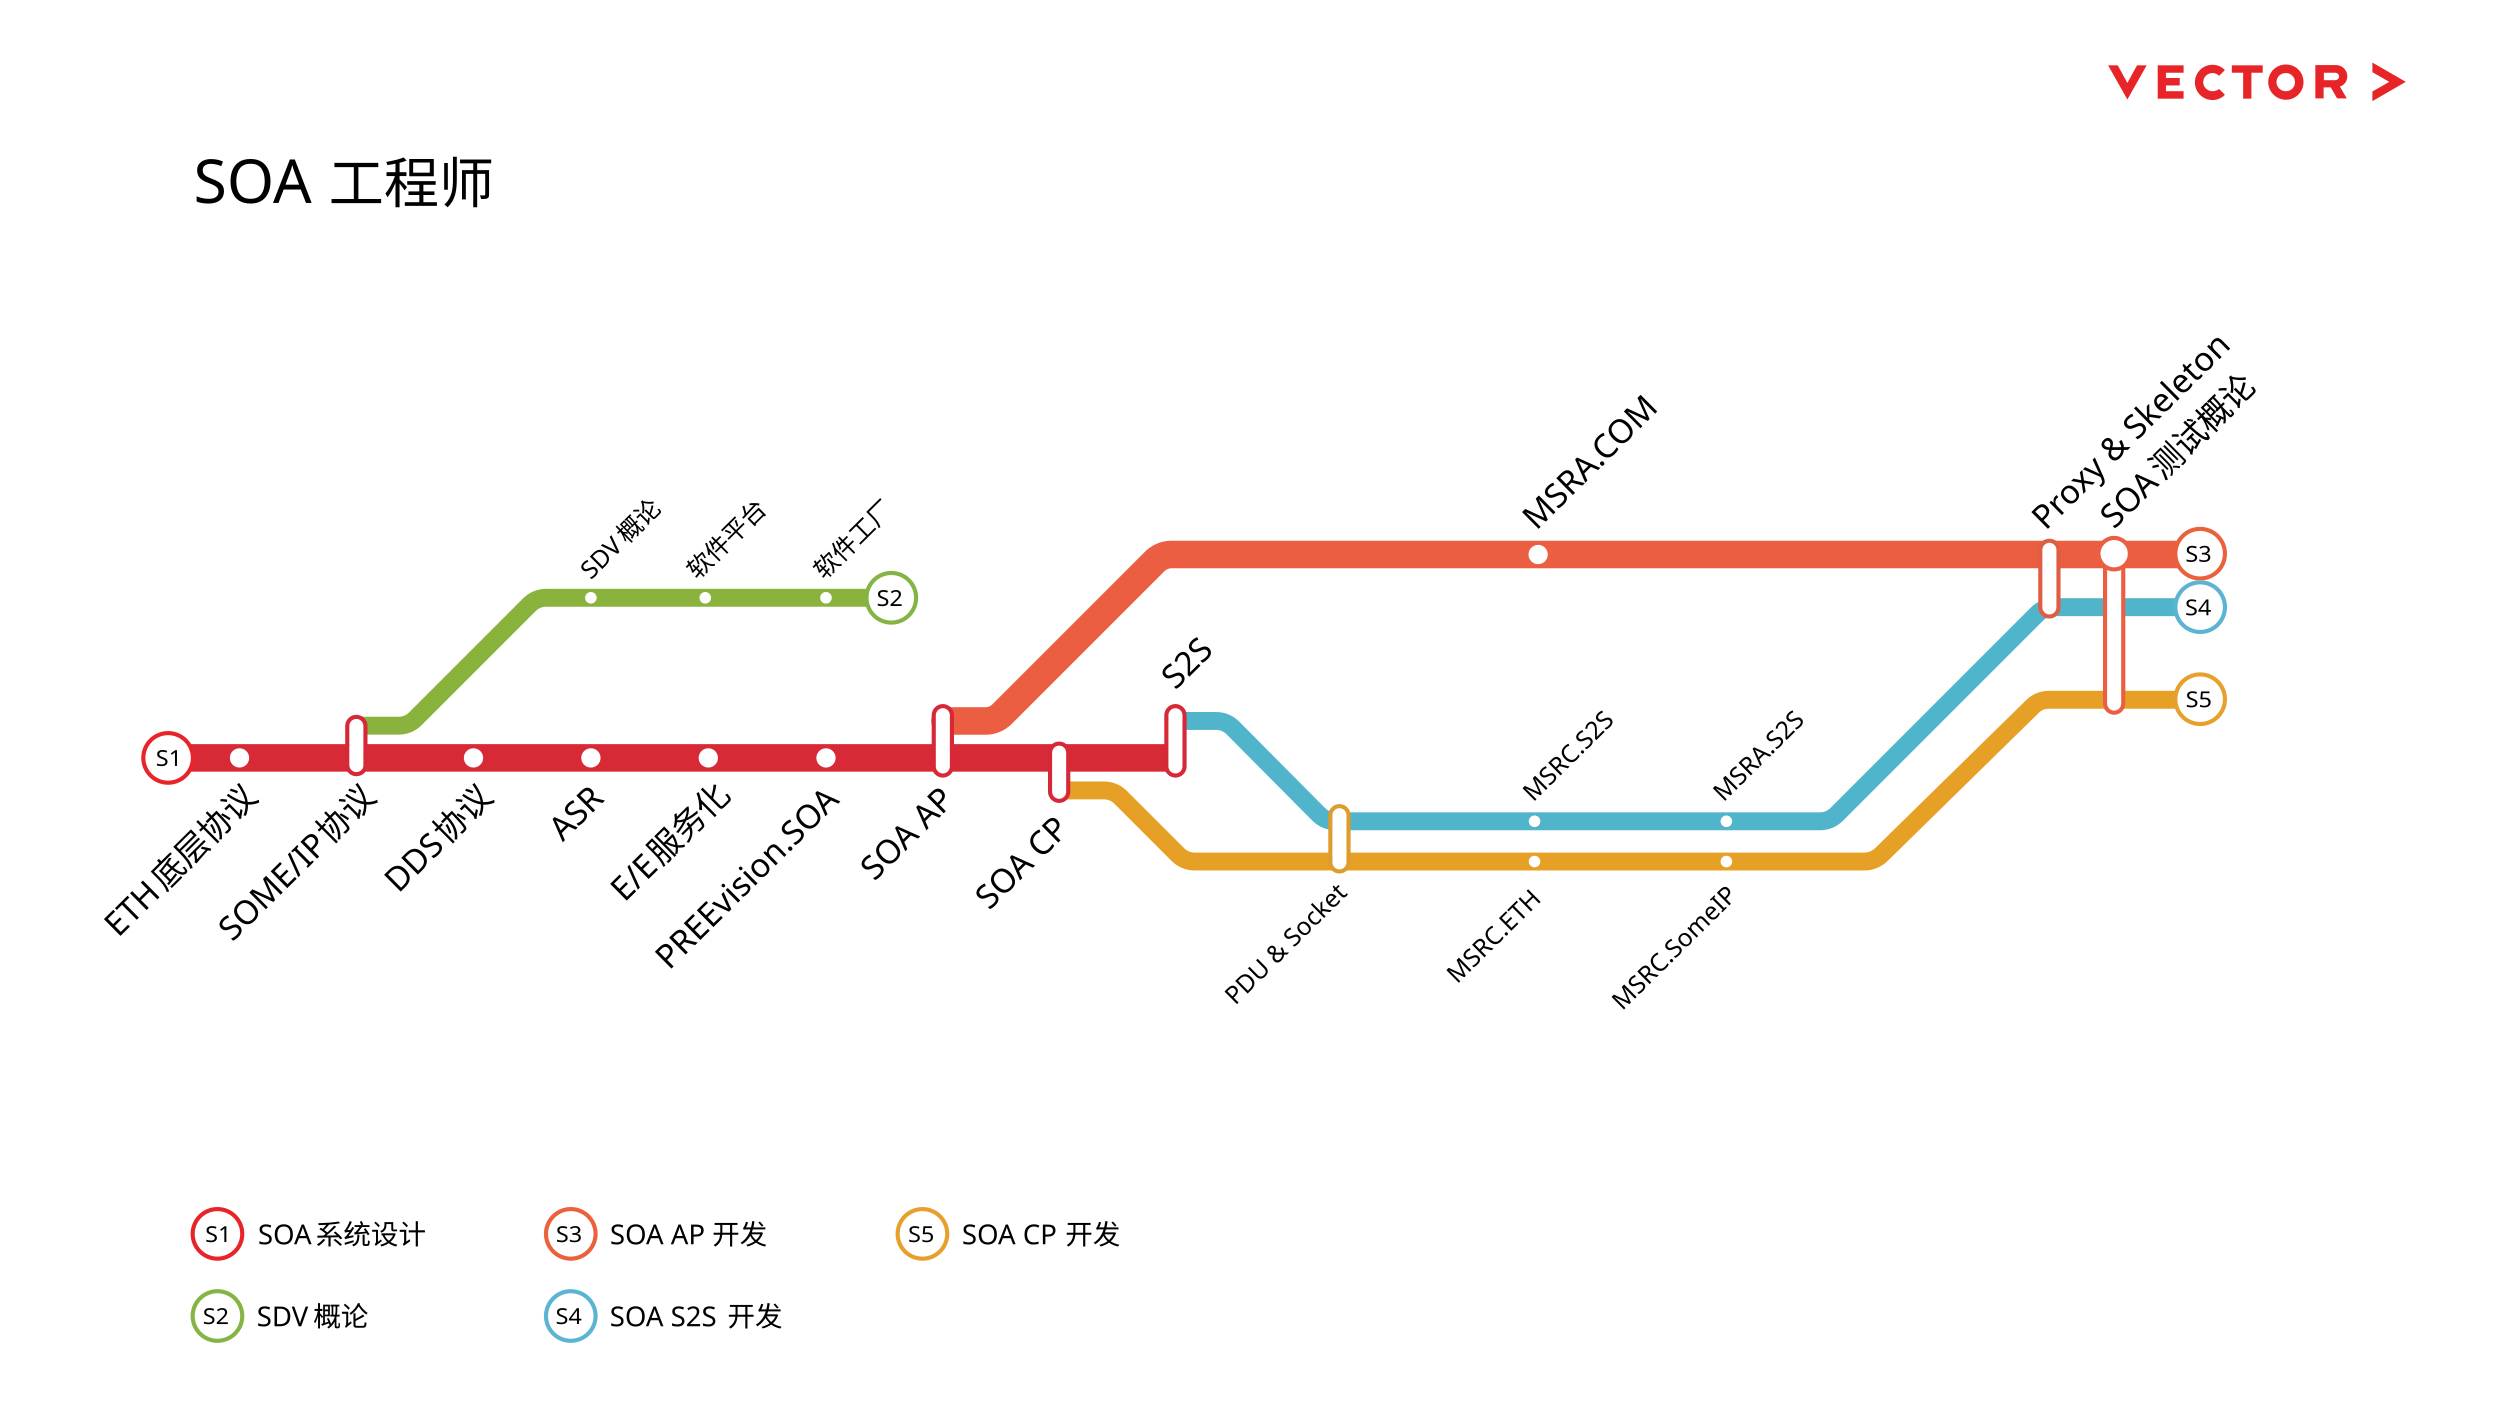
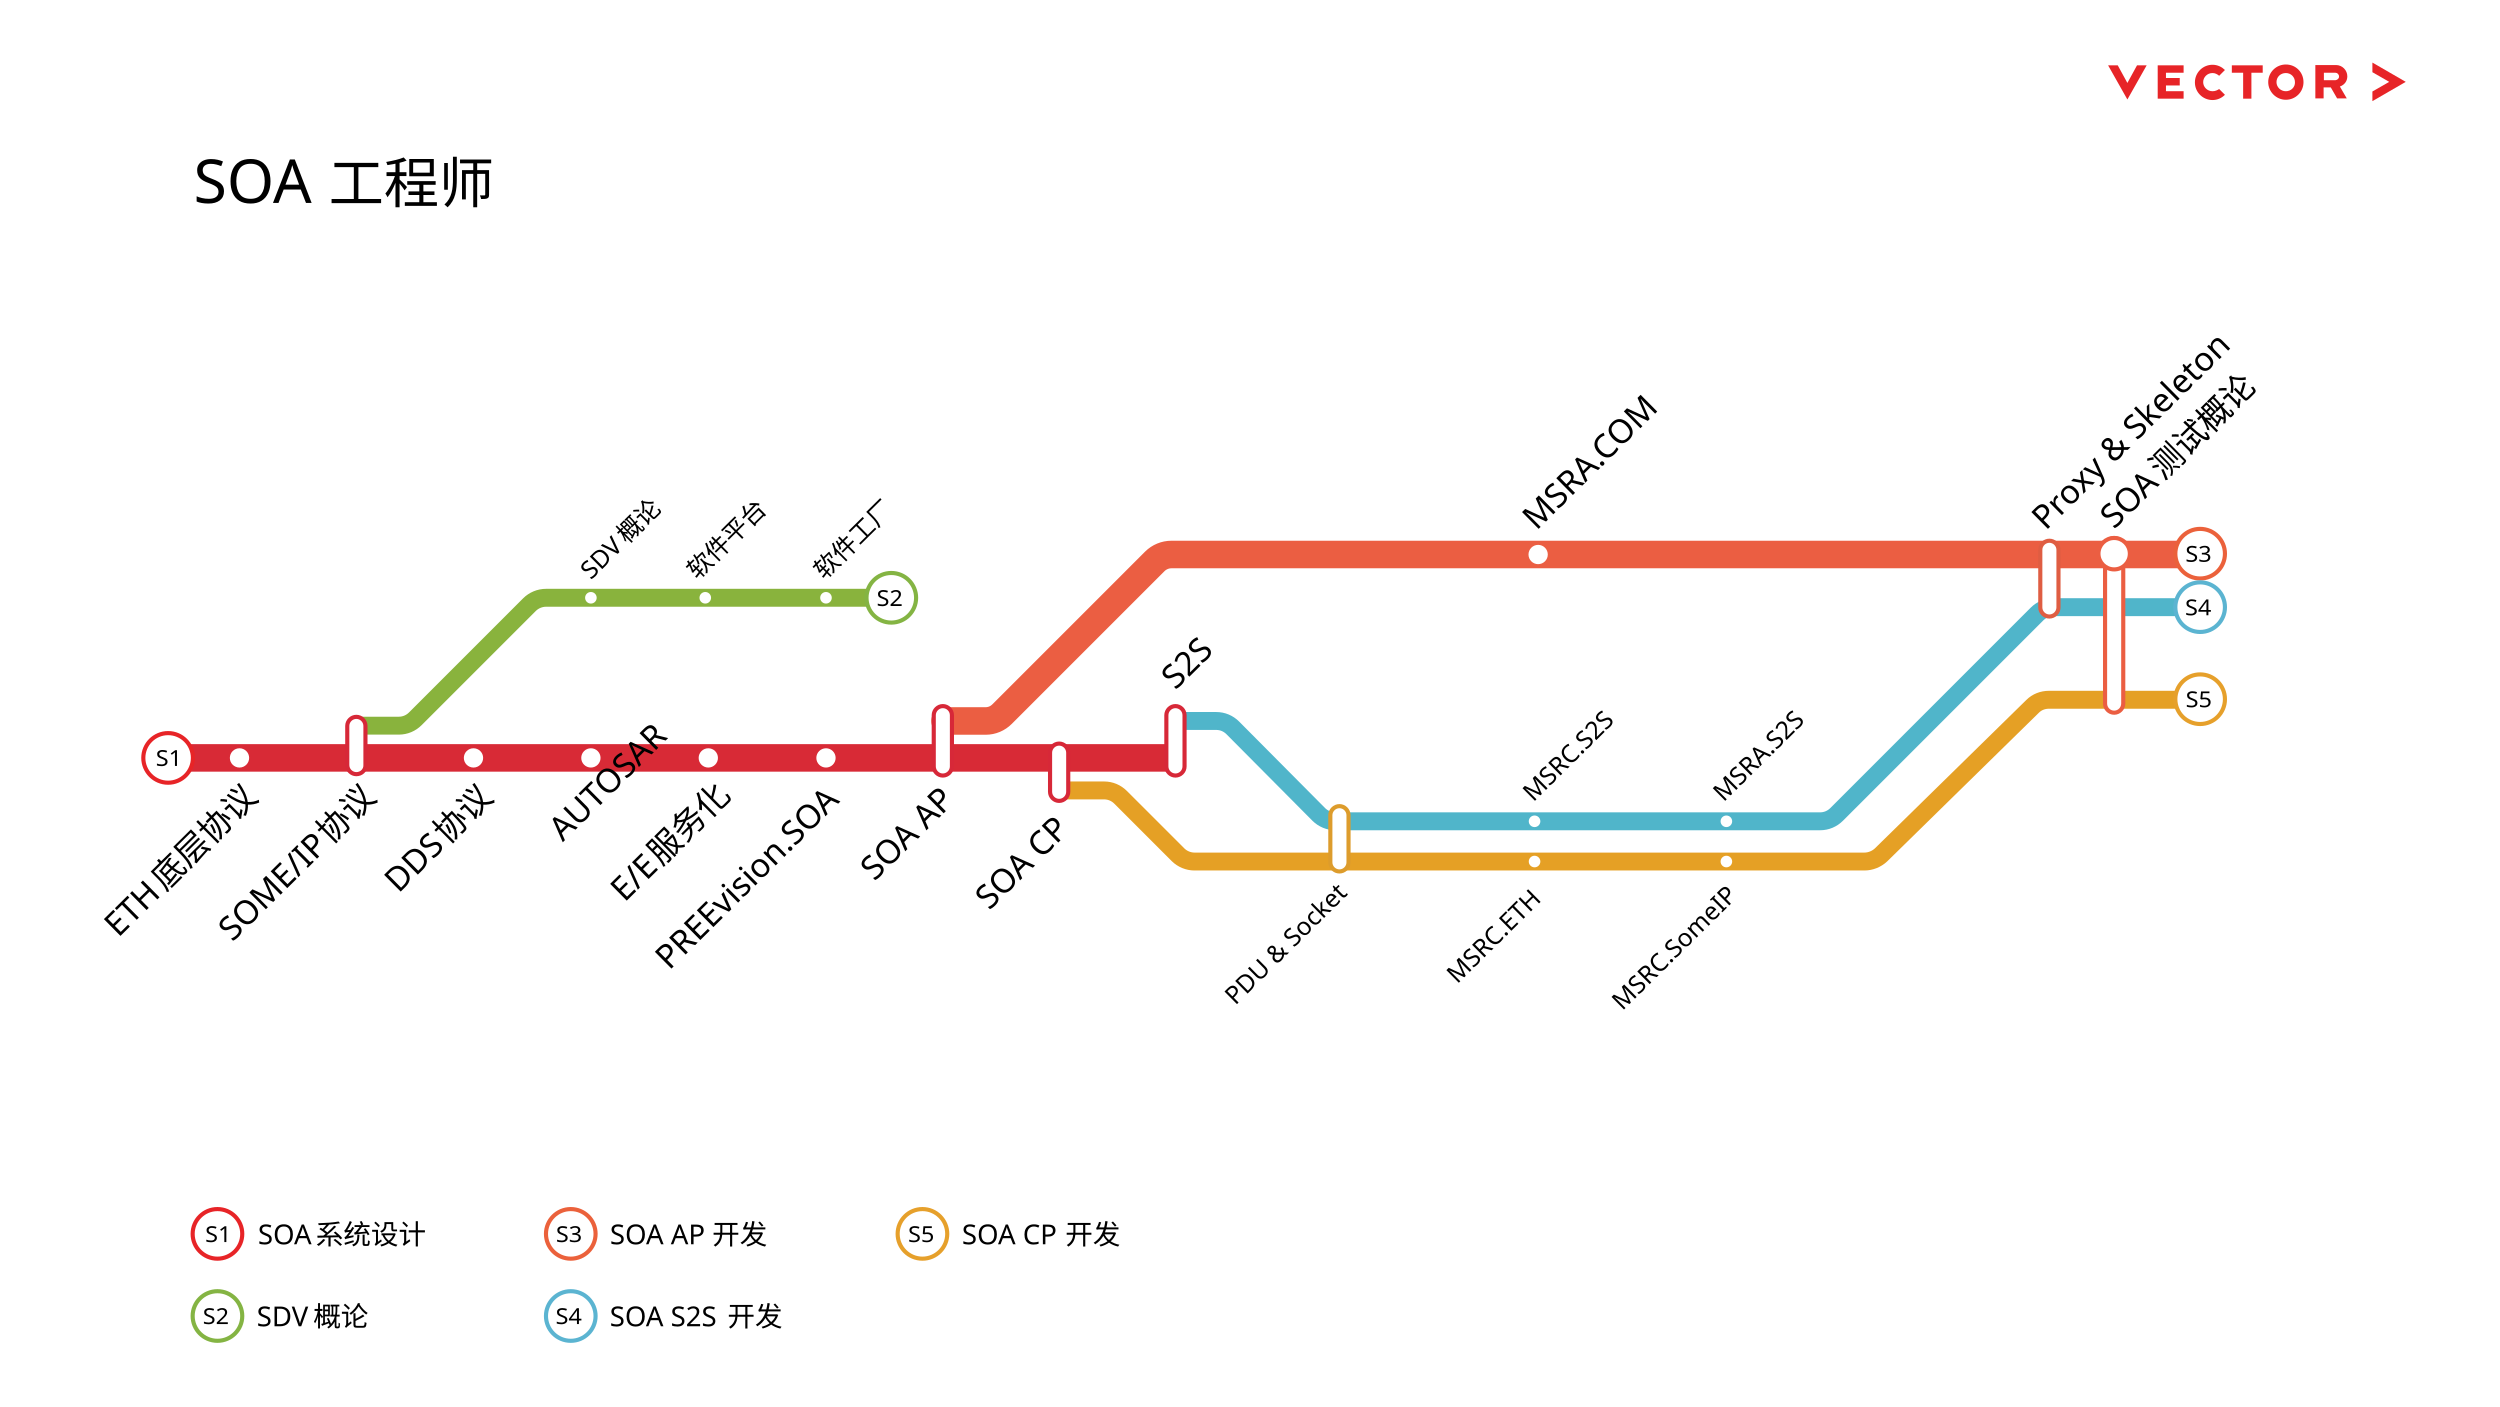
<svg xmlns="http://www.w3.org/2000/svg" version="1.1" x="0px" y="0px" viewBox="0 0 907.1 510.2" style="enable-background:new 0 0 907.1 510.2;" xml:space="preserve">
  <style type="text/css">
	.st0{fill:#FFFFFF;}
	.st1{fill:none;stroke:#D82A36;stroke-width:10;stroke-linecap:round;stroke-linejoin:round;stroke-miterlimit:10;}
	
		.st2{fill-rule:evenodd;clip-rule:evenodd;fill:none;stroke:#89B33D;stroke-width:6.5;stroke-linecap:round;stroke-linejoin:round;stroke-miterlimit:10;}
	
		.st3{fill-rule:evenodd;clip-rule:evenodd;fill:none;stroke:#EB5E42;stroke-width:6.5;stroke-linecap:round;stroke-linejoin:round;stroke-miterlimit:10;}
	.st4{fill:none;stroke:#50B5CA;stroke-width:10;stroke-linecap:round;stroke-linejoin:round;stroke-miterlimit:10;}
	.st5{fill:none;stroke:#E5A025;stroke-width:6.5;stroke-linecap:round;stroke-linejoin:round;stroke-miterlimit:10;}
	.st6{fill:none;stroke:#89B43B;stroke-width:6.5;stroke-linecap:round;stroke-linejoin:round;stroke-miterlimit:10;}
	.st7{fill:none;stroke:#89B33D;stroke-width:6.5;stroke-linecap:round;stroke-linejoin:round;stroke-miterlimit:10;}
	.st8{fill:none;stroke:#EB5E42;stroke-width:10;stroke-linecap:round;stroke-linejoin:round;stroke-miterlimit:10;}
	.st9{fill:none;stroke:#50B5CA;stroke-width:6.5;stroke-linecap:round;stroke-linejoin:round;stroke-miterlimit:10;}
	
		.st10{fill-rule:evenodd;clip-rule:evenodd;fill:none;stroke:#D82A36;stroke-width:10;stroke-linecap:round;stroke-linejoin:round;stroke-miterlimit:10;}
	.st11{fill:none;stroke:#EB5E42;stroke-width:6.5;stroke-linecap:round;stroke-linejoin:round;stroke-miterlimit:10;}
	
		.st12{fill-rule:evenodd;clip-rule:evenodd;fill:none;stroke:#50B5CA;stroke-width:6.5;stroke-linecap:round;stroke-linejoin:round;stroke-miterlimit:10;}
	
		.st13{fill-rule:evenodd;clip-rule:evenodd;fill:none;stroke:#E5A025;stroke-width:6.5;stroke-linecap:round;stroke-linejoin:round;stroke-miterlimit:10;}
	
		.st14{fill-rule:evenodd;clip-rule:evenodd;fill:none;stroke:#239B87;stroke-width:6.5;stroke-linecap:round;stroke-linejoin:round;stroke-miterlimit:10;}
	.st15{fill:none;stroke:#89B33D;stroke-width:10;stroke-linecap:round;stroke-linejoin:round;stroke-miterlimit:10;}
	.st16{fill:none;stroke:#E5A025;stroke-width:10;stroke-linecap:round;stroke-linejoin:round;stroke-miterlimit:10;}
	.st17{fill:none;stroke:#239B87;stroke-width:10;stroke-linecap:round;stroke-linejoin:round;stroke-miterlimit:10;}
	.st18{fill:none;stroke:#6A4B95;stroke-width:6.5;stroke-linecap:round;stroke-linejoin:round;stroke-miterlimit:10;}
	.st19{fill:none;stroke:#246C9C;stroke-width:6.5;stroke-linecap:round;stroke-linejoin:round;stroke-miterlimit:10;}
	.st20{fill:none;stroke:#BC4684;stroke-width:6.5;stroke-linecap:round;stroke-linejoin:round;stroke-miterlimit:10;}
	.st21{fill:none;stroke:#71181D;stroke-width:6.5;stroke-linecap:round;stroke-linejoin:round;stroke-miterlimit:10;}
	.st22{fill:none;stroke:#6B73A0;stroke-width:6.5;stroke-linecap:round;stroke-linejoin:round;stroke-miterlimit:10;}
	.st23{fill:none;stroke:#DFDB5F;stroke-width:6.5;stroke-linecap:round;stroke-linejoin:round;stroke-miterlimit:10;}
	.st24{fill:none;stroke:#239B87;stroke-width:6.5;stroke-linecap:round;stroke-linejoin:round;stroke-miterlimit:10;}
	.st25{fill:none;stroke:#6D79A7;stroke-width:6.5;stroke-linecap:round;stroke-linejoin:round;stroke-miterlimit:10;}
	.st26{display:none;}
	.st27{display:inline;opacity:0.5;fill:#DF5D42;}
	.st28{display:inline;}
	.st29{opacity:0.5;fill:#DF5D42;}
	.st30{font-family:'Inter-Regular-Adobe';}
	.st31{font-size:9.04px;}
	.st32{display:inline;opacity:0.5;fill:#6C4A94;}
	.st33{display:inline;opacity:0.5;fill:#DD9C2C;}
	.st34{opacity:0.5;fill-rule:evenodd;clip-rule:evenodd;fill:#6A4A94;}
	.st35{font-size:7.486px;}
	.st36{opacity:0.5;fill-rule:evenodd;clip-rule:evenodd;fill:#E6B340;}
	.st37{display:inline;opacity:0.5;fill:#229C85;}
	.st38{opacity:0.5;fill:#229C85;}
	.st39{font-size:7px;}
	.st40{display:inline;opacity:0.5;fill:#89B43B;}
	.st41{opacity:0.5;fill:#DD9C2C;}
	.st42{opacity:0.5;fill:#4AACBE;}
	.st43{display:inline;opacity:0.5;fill:#8BB33D;}
	.st44{fill-rule:evenodd;clip-rule:evenodd;fill:#FFFFFF;stroke:#D72838;stroke-width:1.5;stroke-miterlimit:10;}
	.st45{fill-rule:evenodd;clip-rule:evenodd;fill:#FFFFFF;stroke:#4AACBE;stroke-width:1.5;stroke-miterlimit:10;}
	
		.st46{fill-rule:evenodd;clip-rule:evenodd;fill:#FFFFFF;stroke:#EB5E42;stroke-width:1.5;stroke-linecap:round;stroke-linejoin:round;stroke-miterlimit:10;}
	
		.st47{fill-rule:evenodd;clip-rule:evenodd;fill:none;stroke:#EB5E42;stroke-width:1.5;stroke-linecap:round;stroke-linejoin:round;stroke-miterlimit:10;}
	
		.st48{fill-rule:evenodd;clip-rule:evenodd;fill:#FFFFFF;stroke:#E5A025;stroke-width:1.5;stroke-linecap:round;stroke-linejoin:round;stroke-miterlimit:10;}
	.st49{fill-rule:evenodd;clip-rule:evenodd;fill:#FFFFFF;stroke:#DD9C2C;stroke-width:1.5;stroke-miterlimit:10;}
	.st50{fill-rule:evenodd;clip-rule:evenodd;fill:#FFFFFF;stroke:#6A74A1;stroke-width:1.5;stroke-miterlimit:10;}
	.st51{fill-rule:evenodd;clip-rule:evenodd;fill:#FFFFFF;stroke:#84AC3D;stroke-width:1.5;stroke-miterlimit:10;}
	
		.st52{fill-rule:evenodd;clip-rule:evenodd;fill:#FFFFFF;stroke:#50B5CA;stroke-width:1.5;stroke-linecap:round;stroke-linejoin:round;stroke-miterlimit:10;}
	.st53{fill-rule:evenodd;clip-rule:evenodd;fill:#FFFFFF;stroke:#DF5D42;stroke-width:1.5;stroke-miterlimit:10;}
	.st54{fill-rule:evenodd;clip-rule:evenodd;fill:#FFFFFF;stroke:#E72427;stroke-width:1.5;stroke-miterlimit:10;}
	.st55{fill-rule:evenodd;clip-rule:evenodd;fill:#FFFFFF;stroke:#84B443;stroke-width:1.5;stroke-miterlimit:10;}
	.st56{fill-rule:evenodd;clip-rule:evenodd;fill:#FFFFFF;stroke:#EB613B;stroke-width:1.5;stroke-miterlimit:10;}
	.st57{fill-rule:evenodd;clip-rule:evenodd;fill:#FFFFFF;stroke:#5BB4D1;stroke-width:1.5;stroke-miterlimit:10;}
	.st58{fill-rule:evenodd;clip-rule:evenodd;fill:#FFFFFF;stroke:#E6A02B;stroke-width:1.5;stroke-miterlimit:10;}
	
		.st59{fill-rule:evenodd;clip-rule:evenodd;fill:none;stroke:#239B86;stroke-width:1.5;stroke-linecap:round;stroke-linejoin:round;stroke-miterlimit:10;}
	
		.st60{fill-rule:evenodd;clip-rule:evenodd;fill:#FFFFFF;stroke:#239B86;stroke-width:1.5;stroke-linecap:round;stroke-linejoin:round;stroke-miterlimit:10;}
	.st61{font-size:8px;}
	.st62{fill:none;}
	.st63{font-size:10px;}
	.st64{font-family:'NotoSansCJKsc-Medium-GBpc-EUC-H';}
	
		.st65{fill-rule:evenodd;clip-rule:evenodd;fill:none;stroke:#6D4A94;stroke-width:1.5;stroke-linecap:round;stroke-linejoin:round;stroke-miterlimit:10;}
	
		.st66{fill-rule:evenodd;clip-rule:evenodd;fill:#FFFFFF;stroke:#6D4A94;stroke-width:1.5;stroke-linecap:round;stroke-linejoin:round;stroke-miterlimit:10;}
	.st67{fill-rule:evenodd;clip-rule:evenodd;fill:none;stroke:#2E77AE;stroke-width:1.5;stroke-miterlimit:10;}
	.st68{fill-rule:evenodd;clip-rule:evenodd;fill:#FFFFFF;stroke:#2E77AE;stroke-width:1.5;stroke-miterlimit:10;}
	
		.st69{fill-rule:evenodd;clip-rule:evenodd;fill:none;stroke:#D84D96;stroke-width:1.5;stroke-linecap:round;stroke-linejoin:round;stroke-miterlimit:22.926;}
	
		.st70{fill-rule:evenodd;clip-rule:evenodd;fill:#FFFFFF;stroke:#D84D96;stroke-width:1.5;stroke-linecap:round;stroke-linejoin:round;stroke-miterlimit:22.926;}
	
		.st71{fill-rule:evenodd;clip-rule:evenodd;fill:none;stroke:#781B1D;stroke-width:1.5;stroke-linecap:round;stroke-linejoin:round;stroke-miterlimit:10;}
	
		.st72{fill-rule:evenodd;clip-rule:evenodd;fill:#FFFFFF;stroke:#781B1D;stroke-width:1.5;stroke-linecap:round;stroke-linejoin:round;stroke-miterlimit:10;}
	.st73{fill-rule:evenodd;clip-rule:evenodd;fill:#FFFFFF;stroke:#717CAF;stroke-width:1.5;stroke-miterlimit:10;}
	
		.st74{fill-rule:evenodd;clip-rule:evenodd;fill:#FFFFFF;stroke:#F1EC5A;stroke-width:1.5;stroke-linecap:round;stroke-linejoin:round;stroke-miterlimit:22.926;}
	.st75{font-size:9px;}
	.st76{font-size:12px;}
	.st77{font-family:'NotoSansCJKsc-Regular-GBpc-EUC-H';}
	.st78{font-family:'ClashVectorAdobe-Medium';}
	.st79{font-size:22px;}
	.st80{font-family:'NotoSansCJKsc-Bold-GBpc-EUC-H';}
	.st81{font-size:20px;}
	.st82{fill:#E72427;}
</style>
  <g id="背景">
    <rect x="-8.5" y="-8.5" class="st0" width="924.1" height="527.2" />
  </g>
  <g id="线路">
    <line class="st1" x1="65.6" y1="275" x2="425" y2="275" />
    <path class="st7" d="M131,263.3h13.7c2.3,0,4.4-0.9,6-2.5l41.4-41.4c1.6-1.6,3.8-2.5,6-2.5h119.5" />
    <path class="st8" d="M342.9,261.6h14.7c2.3,0,4.4-0.9,6-2.5l55.4-55.4c1.6-1.6,3.8-2.5,6-2.5h367.1" />
    <path class="st9" d="M428.6,261.6h12.7c2.3,0,4.4,0.9,6,2.5l31.2,31.4c1.6,1.6,3.8,2.5,6,2.5h175.9c2.3,0,4.4-0.9,6-2.5l72.7-72.7   c1.6-1.6,3.8-2.5,6-2.5h47" />
    <path class="st5" d="M384.1,286.8h16.5c2.3,0,4.4,0.9,6,2.5l20.8,20.8c1.6,1.6,3.8,2.5,6,2.5h243.1c2.2,0,4.4-0.9,6-2.4l55-53.9   c1.6-1.6,3.7-2.4,6-2.4h48.7" />
  </g>
  <g id="延申" class="st26">
    <path class="st27" d="M842.9,196.5c-0.1,0-0.3,0-0.4,0h-74.1c-2.8,0-5,2.2-5,5s2.2,5,5,5h74.1c0.1,0,0.3,0,0.4,0   c-1-1.4-1.6-3.1-1.6-5C841.3,199.6,841.9,197.9,842.9,196.5z" />
    <g class="st28">
      <g>
        <path class="st29" d="M848.4,201.5c0-2.6-2-4.7-4.6-5c-1,1.4-1.6,3.1-1.6,5c0,1.9,0.6,3.6,1.6,5     C846.4,206.2,848.4,204.1,848.4,201.5z" />
        <path class="st29" d="M850.8,193c-2.8,0-5.4,1.4-6.9,3.5c2.6,0.2,4.6,2.3,4.6,5s-2,4.7-4.6,5c1.5,2.1,4.1,3.5,6.9,3.5     c4.7,0,8.5-3.8,8.5-8.5S855.5,193,850.8,193z" />
      </g>
      <text transform="matrix(1.0644 0 0 1 845.71 205.1001)" class="st0 st30 st31">T1</text>
    </g>
    <path class="st32" d="M842.9,214c-0.1,0-0.3,0-0.4,0h-74.1c-2.8,0-5,2.2-5,5s2.2,5,5,5h74.1c0.1,0,0.3,0,0.4,0   c-1-1.4-1.6-3.1-1.6-5C841.3,217.1,841.9,215.4,842.9,214z" />
    <path class="st33" d="M842.9,231.4c-0.1,0-0.3,0-0.4,0h-74.1c-2.8,0-5,2.2-5,5s2.2,5,5,5h74.1c0.1,0,0.3,0,0.4,0   c-1-1.4-1.6-3.1-1.6-5C841.3,234.5,841.9,232.8,842.9,231.4z" />
    <g class="st28">
      <circle class="st34" cx="850.8" cy="218.9" r="8.5" />
      <text transform="matrix(1.0644 0 0 1 845.7301 221.7922)" class="st0 st30 st35">T6</text>
    </g>
    <g class="st28">
      <circle class="st36" cx="850.8" cy="236.4" r="8.5" />
      <text transform="matrix(1.0644 0 0 1 845.8372 239.2292)" class="st0 st30 st35">T5</text>
    </g>
    <path class="st37" d="M841.4,250.6h-73.5c-1.8,0-3.3,1.5-3.3,3.3s1.5,3.3,3.3,3.3h73.5c-0.5-1-0.8-2.1-0.8-3.3   S840.9,251.5,841.4,250.6z" />
    <g class="st28">
      <g>
        <path class="st38" d="M846.3,253.8c0-1.8-1.5-3.3-3.3-3.3h-0.6c-0.5,1-0.8,2.1-0.8,3.3s0.3,2.3,0.8,3.3h0.6     C844.8,257.1,846.3,255.6,846.3,253.8z" />
        <path class="st38" d="M848.7,246.7c-2.7,0-5.1,1.6-6.3,3.8h0.6c1.8,0,3.3,1.5,3.3,3.3s-1.5,3.3-3.3,3.3h-0.6     c1.2,2.3,3.6,3.8,6.3,3.8c3.9,0,7.1-3.2,7.1-7.1C855.8,249.9,852.6,246.7,848.7,246.7z" />
      </g>
      <text transform="matrix(1.0644 0 0 1 843.9997 256.7073)" class="st0 st30 st39">T9</text>
    </g>
  </g>
  <g id="站点">
    <path class="st44" d="M129.3,280.9L129.3,280.9c-1.8,0-3.3-1.5-3.3-3.3v-14.2c0-1.8,1.5-3.3,3.3-3.3h0c1.8,0,3.3,1.5,3.3,3.3v14.2   C132.7,279.4,131.2,280.9,129.3,280.9z" />
    <path class="st44" d="M384.3,290.6L384.3,290.6c-1.8,0-3.3-1.5-3.3-3.3v-14.2c0-1.8,1.5-3.3,3.3-3.3l0,0c1.8,0,3.3,1.5,3.3,3.3   v14.2C387.6,289.1,386.1,290.6,384.3,290.6z" />
    <path class="st44" d="M342.1,281.4L342.1,281.4c-1.8,0-3.3-1.5-3.3-3.3v-18.6c0-1.8,1.5-3.3,3.3-3.3l0,0c1.8,0,3.3,1.5,3.3,3.3   v18.6C345.4,279.9,343.9,281.4,342.1,281.4z" />
    <path class="st44" d="M426.5,281.4L426.5,281.4c-1.8,0-3.3-1.5-3.3-3.3v-18.6c0-1.8,1.5-3.3,3.3-3.3l0,0c1.8,0,3.3,1.5,3.3,3.3   v18.6C429.8,279.9,428.3,281.4,426.5,281.4z" />
    <g>
      <path class="st46" d="M767.1,258.6L767.1,258.6c-1.8,0-3.3-1.5-3.3-3.3v-56.8c0-1.8,1.5-3.3,3.3-3.3l0,0c1.8,0,3.3,1.5,3.3,3.3    v56.8C770.4,257.1,768.9,258.6,767.1,258.6z" />
      <circle class="st46" cx="767.1" cy="200.9" r="5.7" />
    </g>
    <path class="st49" d="M486,316.2L486,316.2c-1.8,0-3.3-1.5-3.3-3.3v-17.1c0-1.8,1.5-3.3,3.3-3.3l0,0c1.8,0,3.3,1.5,3.3,3.3v17.1   C489.3,314.7,487.8,316.2,486,316.2z" />
    <path class="st53" d="M743.6,223.7L743.6,223.7c-1.8,0-3.3-1.5-3.3-3.3v-20.9c0-1.8,1.5-3.3,3.3-3.3l0,0c1.8,0,3.3,1.5,3.3,3.3   v20.9C746.9,222.2,745.4,223.7,743.6,223.7z" />
    <circle class="st0" cx="86.9" cy="275" r="3.5" />
    <circle class="st0" cx="171.8" cy="275" r="3.5" />
    <circle class="st0" cx="214.4" cy="275" r="3.5" />
    <circle class="st0" cx="257" cy="275" r="3.5" />
    <circle class="st0" cx="299.7" cy="275" r="3.5" />
    <circle class="st0" cx="558.1" cy="201.2" r="3.5" />
    <circle class="st0" cx="556.8" cy="298" r="2.1" />
    <circle class="st0" cx="626.4" cy="298" r="2.1" />
    <circle class="st0" cx="556.8" cy="312.6" r="2.1" />
    <circle class="st0" cx="626.4" cy="312.6" r="2.1" />
    <circle class="st0" cx="214.4" cy="216.9" r="2.1" />
    <circle class="st0" cx="255.9" cy="216.9" r="2.1" />
    <circle class="st0" cx="299.7" cy="216.9" r="2.1" />
  </g>
  <g id="路线名">
    <g>
      <circle class="st54" cx="78.9" cy="447.7" r="9" />
      <text transform="matrix(1.0644 0 0 1 74.4296 450.6653)" class="st30 st61">S1</text>
    </g>
    <g>
      <circle class="st54" cx="61" cy="275" r="9" />
      <text transform="matrix(1.0644 0 0 1 56.5105 277.9153)" class="st30 st61">S1</text>
    </g>
    <rect x="93.6" y="442.7" class="st62" width="101.1" height="10.1" />
    <text transform="matrix(1 0 0 1 93.5835 451.4756)">
      <tspan x="0" y="0" class="st30 st63">SOA</tspan>
      <tspan x="21" y="0" class="st64 st63">系统设计</tspan>
    </text>
    <g>
      <circle class="st55" cx="78.9" cy="477.5" r="9" />
      <text transform="matrix(1.0644 0 0 1 73.5648 480.4153)" class="st30 st61">S2</text>
    </g>
    <g>
      <circle class="st55" cx="323.4" cy="216.9" r="9" />
      <text transform="matrix(1.0644 0 0 1 318.0527 219.8737)" class="st30 st61">S2</text>
    </g>
    <rect x="93.2" y="472.4" class="st62" width="101.1" height="10.1" />
    <text transform="matrix(1 0 0 1 93.1512 481.2256)">
      <tspan x="0" y="0" class="st30 st63">SDV</tspan>
      <tspan x="20.5" y="0" class="st64 st63">概论</tspan>
    </text>
    <g>
      <circle class="st56" cx="207.1" cy="447.7" r="9" />
      <text transform="matrix(1.0644 0 0 1 201.6976 450.6653)" class="st30 st61">S3</text>
    </g>
    <g>
      <circle class="st56" cx="798.3" cy="200.9" r="9" />
      <text transform="matrix(1.0644 0 0 1 792.9337 203.8346)" class="st30 st61">S3</text>
    </g>
    <rect x="221.3" y="442.7" class="st62" width="101.1" height="10.1" />
    <text transform="matrix(1 0 0 1 221.3009 451.4756)">
      <tspan x="0" y="0" class="st30 st63">SOA AP</tspan>
      <tspan x="37.1" y="0" class="st64 st63">开发</tspan>
    </text>
    <g>
      <circle class="st57" cx="207.1" cy="477.5" r="9" />
      <text transform="matrix(1.0644 0 0 1 201.577 480.4153)" class="st30 st61">S4</text>
    </g>
    <g>
      <circle class="st57" cx="798.3" cy="220.3" r="9" />
      <text transform="matrix(1.0644 0 0 1 792.8131 223.2487)" class="st30 st61">S4</text>
    </g>
    <rect x="221.2" y="472.4" class="st62" width="101.1" height="10.1" />
    <text transform="matrix(1 0 0 1 221.2406 481.2256)">
      <tspan x="0" y="0" class="st30 st63">SOA S2S</tspan>
      <tspan x="42.7" y="0" class="st64 st63">开发</tspan>
    </text>
    <g>
      <circle class="st58" cx="334.7" cy="447.7" r="9" />
      <text transform="matrix(1.0644 0 0 1 329.4684 450.6653)" class="st30 st61">S5</text>
    </g>
    <g>
      <circle class="st58" cx="798.3" cy="253.7" r="9" />
      <text transform="matrix(1.0644 0 0 1 793.0378 256.6057)" class="st30 st61">S5</text>
    </g>
    <rect x="349" y="442.7" class="st62" width="101.1" height="10.1" />
    <text transform="matrix(1 0 0 1 349.0197 451.4756)">
      <tspan x="0" y="0" class="st30 st63">SOA CP</tspan>
      <tspan x="37.5" y="0" class="st64 st63">开发</tspan>
    </text>
  </g>
  <g id="站点文字">
    <text transform="matrix(0.711 -0.7032 0.7032 0.711 588.6387 366.9019)" class="st30 st75">MSRC.SomeIP</text>
    <text transform="matrix(0.711 -0.7032 0.7032 0.711 528.7012 357.1891)" class="st30 st75">MSRC.ETH</text>
    <text transform="matrix(0.711 -0.7032 0.7032 0.711 448.2011 364.9469)" class="st30 st75">PDU &amp; Socket</text>
    <text transform="matrix(0.711 -0.7032 0.7032 0.711 42.8916 340.3868)">
      <tspan x="0" y="0" class="st30 st76">ETH</tspan>
      <tspan x="23.9" y="0" class="st77 st76">底层协议</tspan>
    </text>
    <text transform="matrix(0.711 -0.7032 0.7032 0.711 84.3161 341.9356)">
      <tspan x="0" y="0" class="st30 st76">SOME/IP</tspan>
      <tspan x="50.1" y="0" class="st77 st76">协议</tspan>
    </text>
    <text transform="matrix(0.711 -0.7032 0.7032 0.711 144.57 324.3136)">
      <tspan x="0" y="0" class="st30 st76">DDS</tspan>
      <tspan x="25" y="0" class="st77 st76">协议</tspan>
    </text>
-     <text transform="matrix(0.711 -0.7032 0.7032 0.711 204.195 305.6222)" class="st30 st76">ASR</text>
+     <text transform="matrix(0.711 -0.7032 0.7032 0.711 204.195 305.6222)" class="st30 st76">AUTOSAR</text>
    <text transform="matrix(0.711 -0.7032 0.7032 0.711 226.5927 327.5934)">
      <tspan x="0" y="0" class="st30 st76">E/E</tspan>
      <tspan x="18.8" y="0" class="st77 st76">服务化</tspan>
    </text>
    <text transform="matrix(0.711 -0.7032 0.7032 0.711 242.8152 352.2433)" class="st30 st76">PREEvision.SOA</text>
    <text transform="matrix(0.711 -0.7032 0.7032 0.711 317.2746 319.9366)" class="st30 st76">SOA AP</text>
    <text transform="matrix(0.711 -0.7032 0.7032 0.711 358.9404 330.4864)" class="st30 st76">SOA CP</text>
    <text transform="matrix(0.711 -0.7032 0.7032 0.711 625.3643 291.1705)" class="st30 st75">MSRA.S2S</text>
    <text transform="matrix(0.711 -0.7032 0.7032 0.711 556.333 291.171)" class="st30 st75">MSRC.S2S</text>
    <text transform="matrix(0.711 -0.7032 0.7032 0.711 426.4629 250.5616)" class="st30 st76">S2S</text>
    <text transform="matrix(0.711 -0.7032 0.7032 0.711 557.4641 192.6974)" class="st30 st76">MSRA.COM</text>
    <text transform="matrix(0.711 -0.7032 0.7032 0.711 742.2588 192.6974)" class="st30 st76">Proxy &amp; Skeleton </text>
    <text transform="matrix(0.711 -0.7032 0.7032 0.711 767.0726 192.2389)">
      <tspan x="0" y="0" class="st30 st76">SOA</tspan>
      <tspan x="25.2" y="0" class="st77 st76">测试概论</tspan>
    </text>
    <text transform="matrix(0.711 -0.7032 0.7032 0.711 214.3969 210.5816)">
      <tspan x="0" y="0" class="st30 st75">SDV</tspan>
      <tspan x="18.5" y="0" class="st77 st75">概论</tspan>
    </text>
    <text transform="matrix(0.711 -0.7032 0.7032 0.711 253.0388 210.5816)" class="st77 st75">软件平台</text>
    <text transform="matrix(0.711 -0.7032 0.7032 0.711 299.0559 210.5816)" class="st77 st75">软件工厂</text>
  </g>
  <g id="路线序号">
</g>
  <g id="标题">
    <text transform="matrix(1 0 0 1 70.2225 73.6388)" class="st78 st79">SOA</text>
    <text transform="matrix(1 0 0 1 119.2601 73.6388)" class="st80 st81">工程师</text>
    <g>
      <polygon class="st82" points="860.8,26.2 860.8,22.7 872.9,29.7 860.8,36.7 860.8,33.2 866.9,29.7   " />
      <path class="st82" d="M775.4,23.7l-3.5,6.4l-3.5-6.4h-3.5l7,12.4l7-12.4H775.4z M802.8,33.1c-1.9,0-3.4-1.5-3.4-3.3    s1.5-3.3,3.4-3.3c0.9,0,1.7,0.4,2.4,1l2.1-2.1c-1.1-1.1-2.7-1.9-4.5-1.9c-3.5,0-6.4,2.8-6.4,6.4s2.9,6.4,6.4,6.4    c1.7,0,3.3-0.7,4.5-1.9l-2.1-2.1C804.6,32.7,803.8,33.1,802.8,33.1L802.8,33.1z M809.8,26.4h4.1v9.4h3v-9.4h4.1v-2.7h-11.2V26.4z     M782.9,35.8h9.4v-2.7h-6.4v-2.1h5v-2.7h-5v-1.9h6.4v-2.7h-9.4V35.8z M829.4,23.4c-3.5,0-6.4,2.8-6.4,6.4c0,3.5,2.9,6.4,6.4,6.4    c3.5,0,6.4-2.8,6.4-6.4C835.8,26.2,833,23.4,829.4,23.4 M829.4,33.1c-1.9,0-3.4-1.5-3.4-3.3c0-1.9,1.5-3.3,3.4-3.3    c1.9,0,3.3,1.5,3.3,3.3C832.8,31.6,831.3,33.1,829.4,33.1 M851.7,27.7c0-2.2-1.8-4.1-4.1-4.1h-7.5v12.1h3v-4h2.6l2.3,4h3.5    l-2.5-4.3C850.7,30.8,851.7,29.4,851.7,27.7L851.7,27.7z M847.4,29.1h-4.2v-2.7h4.2c0.7,0,1.3,0.6,1.3,1.4    C848.7,28.5,848.1,29,847.4,29.1" />
    </g>
  </g>
</svg>
